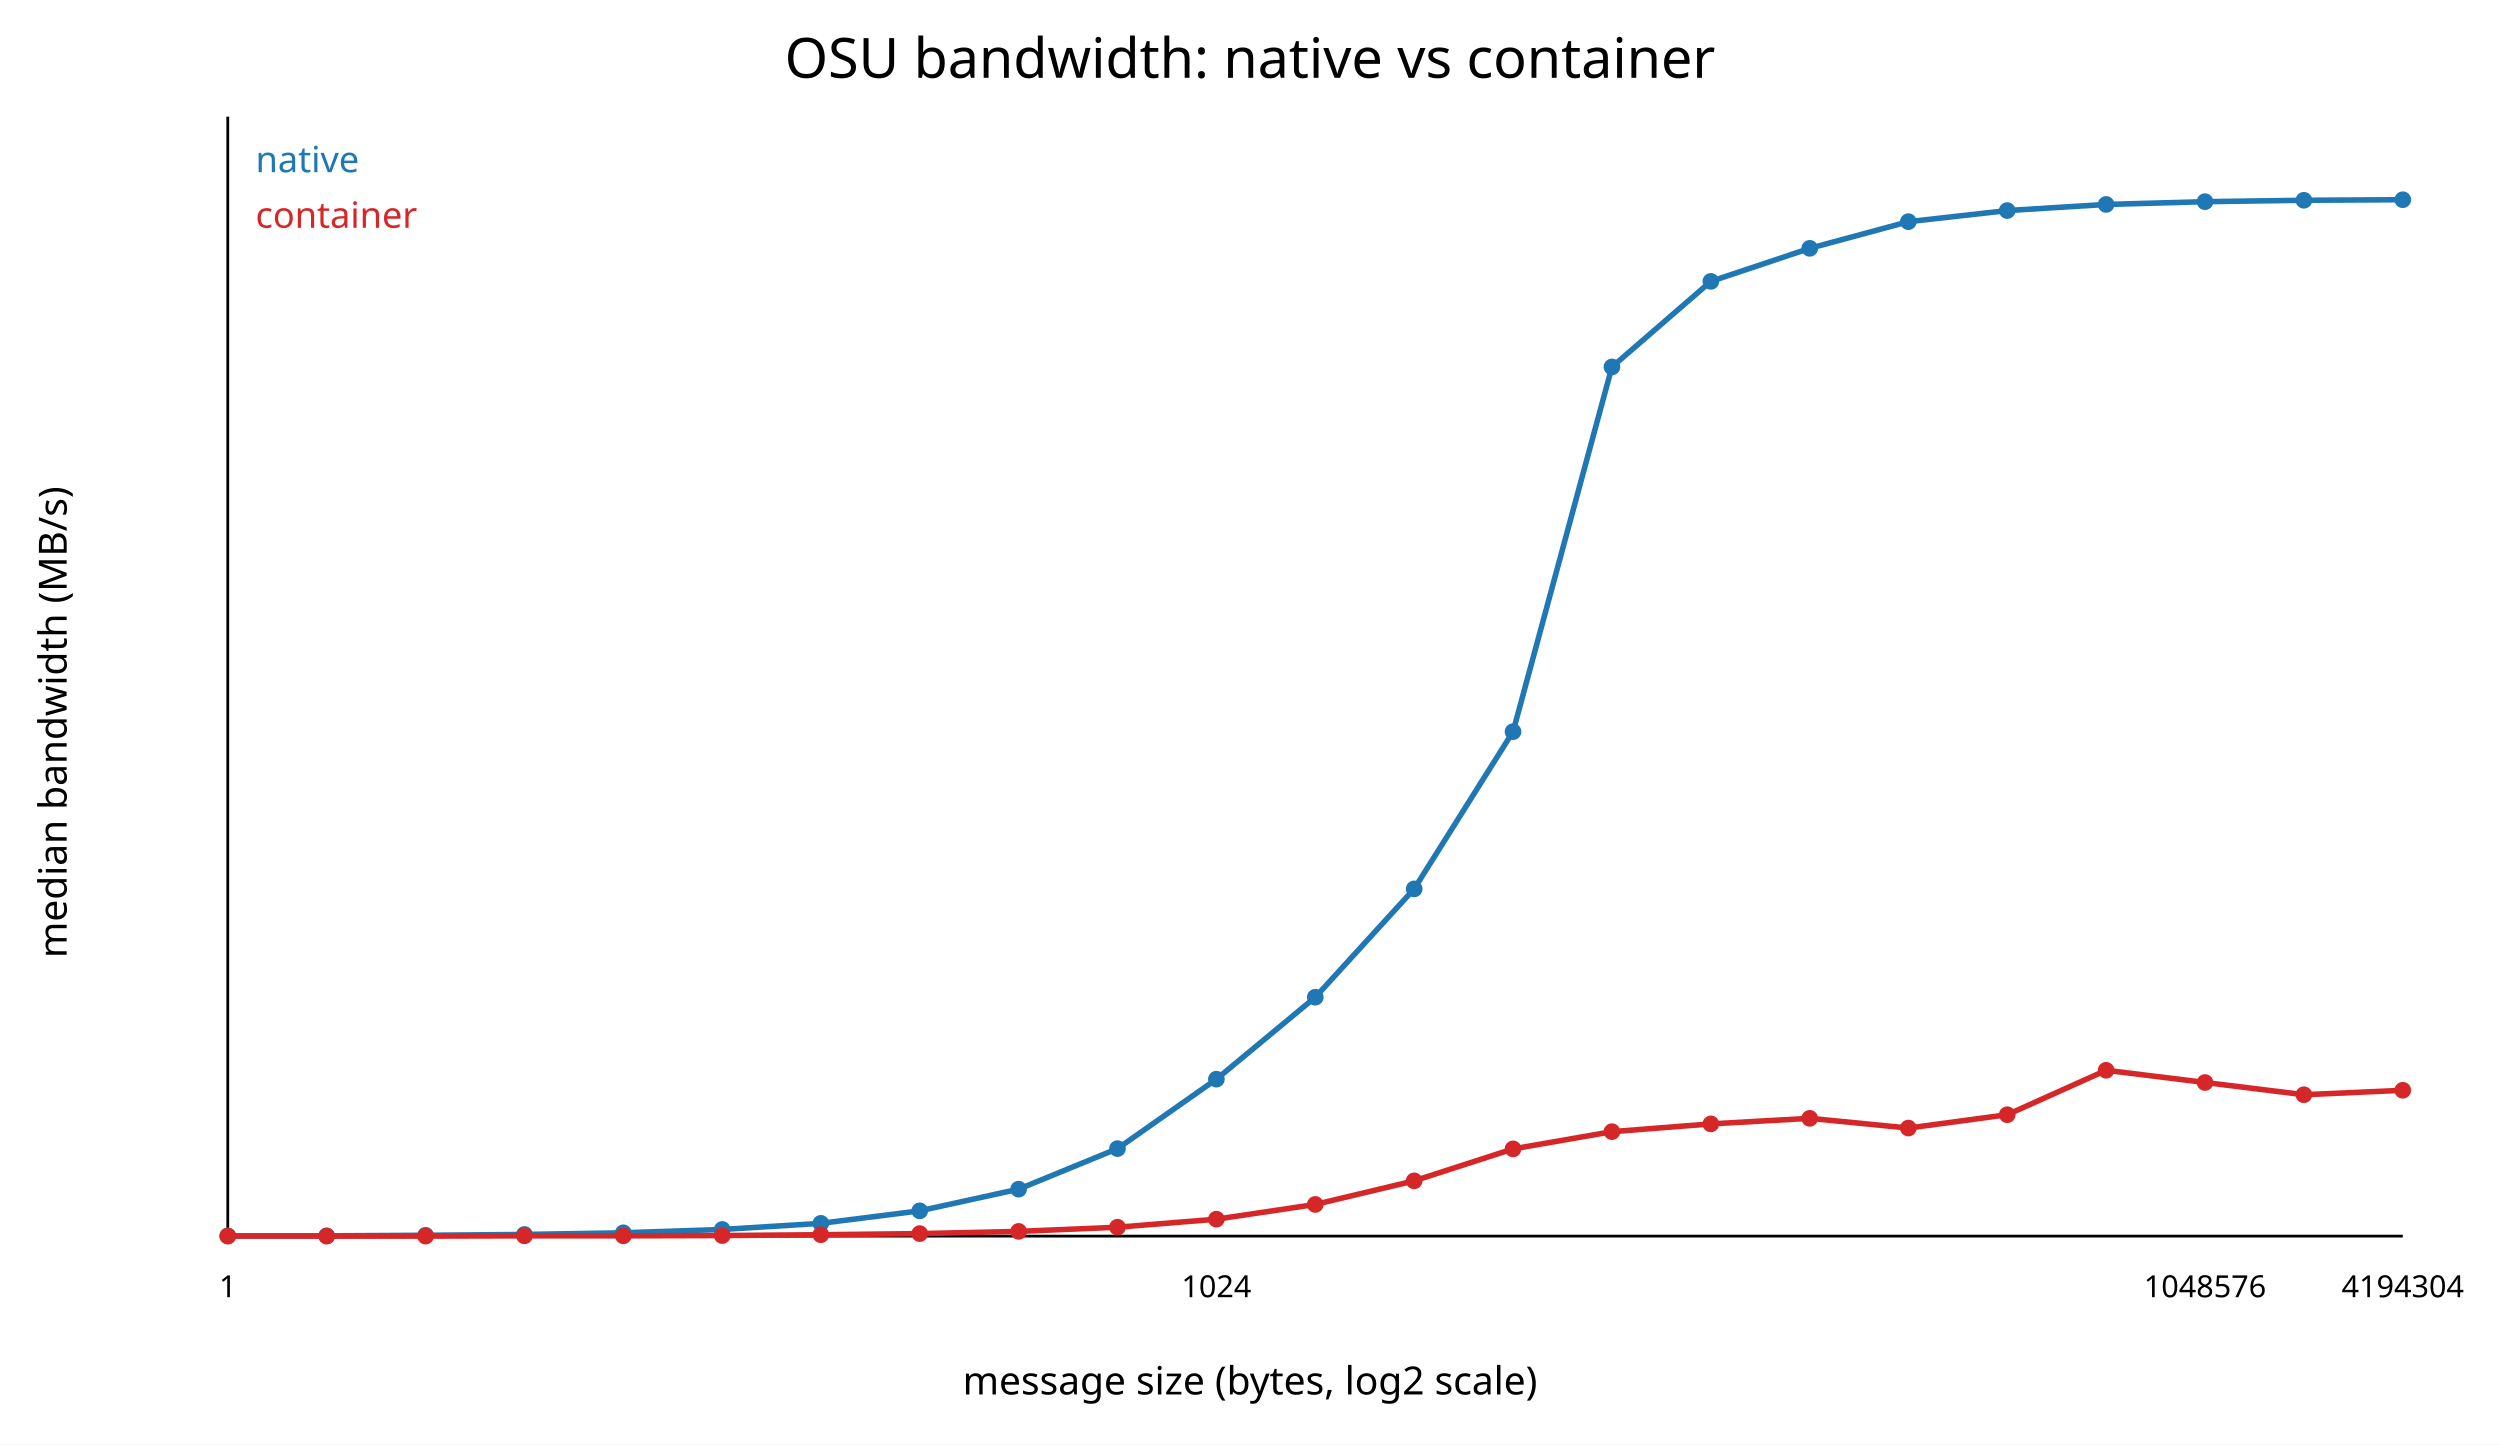
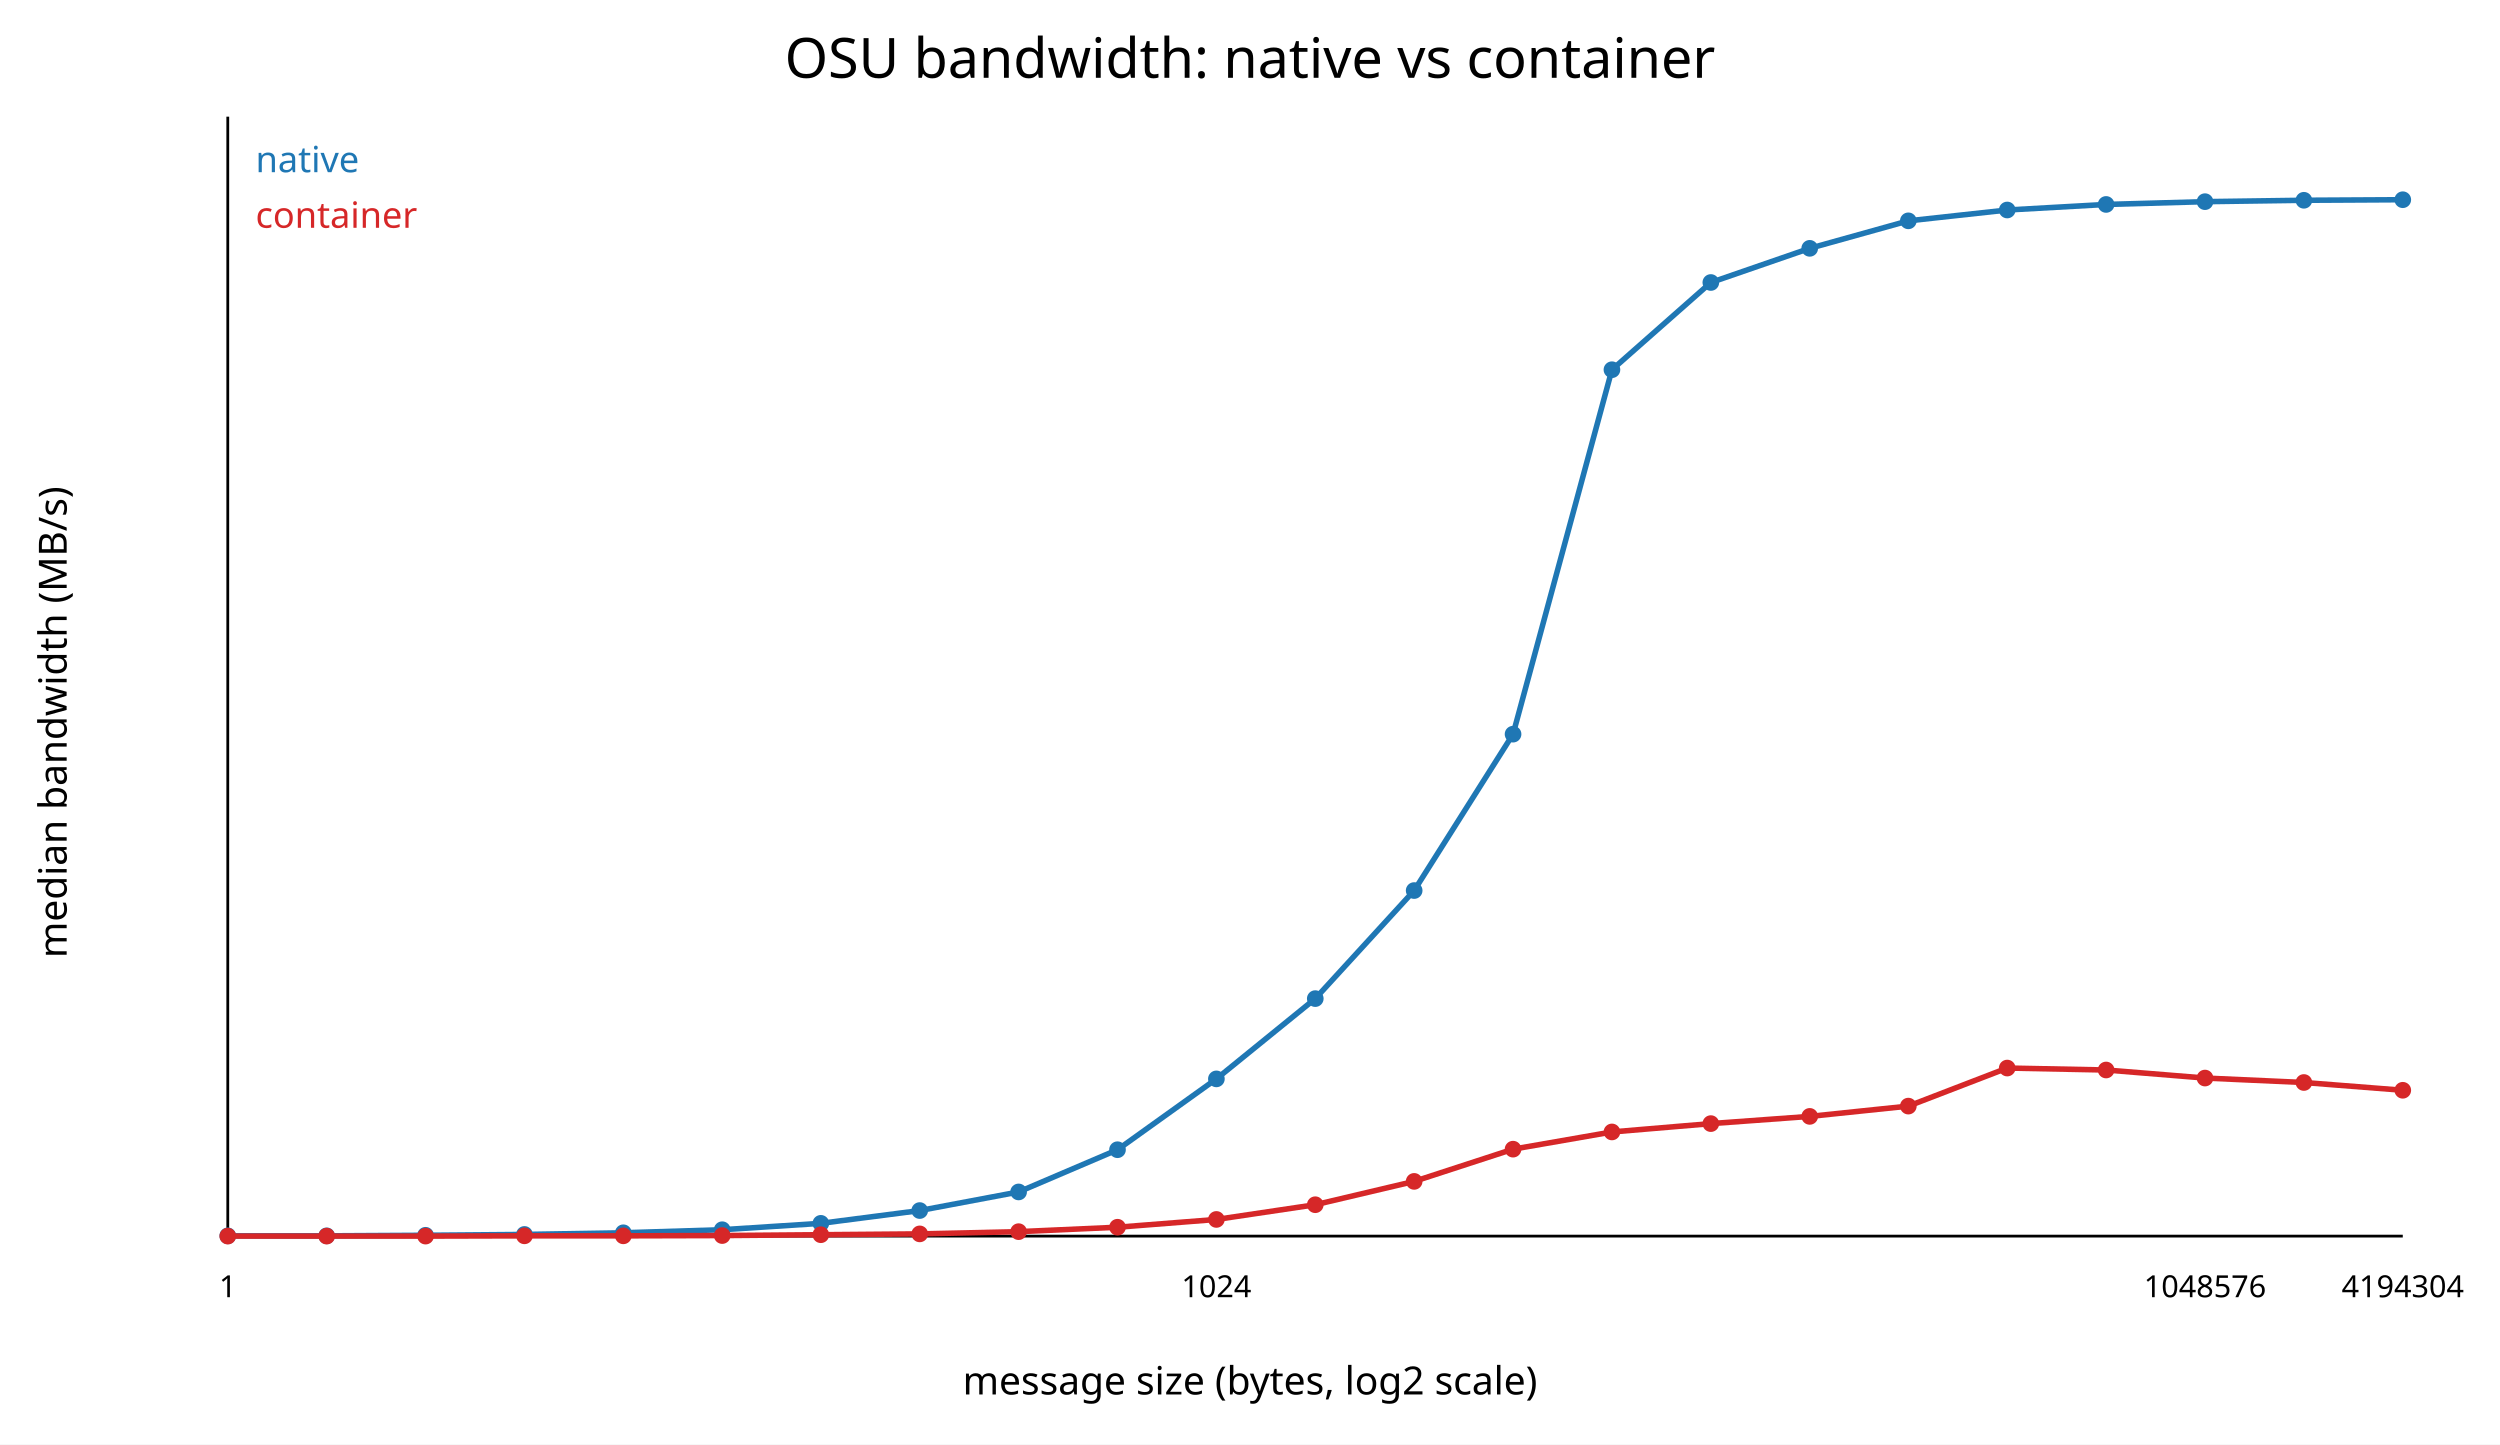
<svg xmlns="http://www.w3.org/2000/svg" width="900" height="520" viewBox="0 0 900 520">
  <rect width="100%" height="100%" fill="white" />
  <text x="450.0" y="28" text-anchor="middle" font-family="sans-serif" font-size="20">OSU bandwidth: native vs container</text>
  <line x1="82" y1="445" x2="865" y2="445" stroke="black" />
  <line x1="82" y1="42" x2="82" y2="445" stroke="black" />
  <text x="450.0" y="502" text-anchor="middle" font-family="sans-serif" font-size="14">message size (bytes, log2 scale)</text>
  <text transform="translate(24,260.0) rotate(-90)" text-anchor="middle" font-family="sans-serif" font-size="14">median bandwidth (MB/s)</text>
-   <polyline points="82.0,444.9 117.6,444.9 153.2,444.7 188.8,444.4 224.4,443.8 260.0,442.6 295.5,440.4 331.1,435.9 366.7,428.1 402.3,413.5 437.9,388.5 473.5,359.0 509.1,320.0 544.7,263.4 580.3,132.1 615.9,101.3 651.5,89.4 687.0,79.8 722.6,75.8 758.2,73.6 793.8,72.6 829.4,72.1 865.0,71.9" fill="none" stroke="#1f77b4" stroke-width="2" />
+   <polyline points="82.0,444.9 117.6,444.9 153.2,444.7 188.8,444.4 224.4,443.8 260.0,442.7 295.5,440.4 331.1,435.8 366.7,429.1 402.3,413.9 437.9,388.4 473.5,359.5 509.1,320.6 544.7,264.3 580.3,133.1 615.9,101.7 651.5,89.4 687.0,79.5 722.6,75.6 758.2,73.6 793.8,72.6 829.4,72.1 865.0,71.9" fill="none" stroke="#1f77b4" stroke-width="2" />
  <circle cx="82.0" cy="444.9" r="3" fill="#1f77b4" />
  <circle cx="117.6" cy="444.9" r="3" fill="#1f77b4" />
  <circle cx="153.2" cy="444.7" r="3" fill="#1f77b4" />
  <circle cx="188.8" cy="444.4" r="3" fill="#1f77b4" />
  <circle cx="224.4" cy="443.8" r="3" fill="#1f77b4" />
-   <circle cx="260.0" cy="442.6" r="3" fill="#1f77b4" />
+   <circle cx="260.0" cy="442.7" r="3" fill="#1f77b4" />
  <circle cx="295.5" cy="440.4" r="3" fill="#1f77b4" />
-   <circle cx="331.1" cy="435.9" r="3" fill="#1f77b4" />
-   <circle cx="366.7" cy="428.1" r="3" fill="#1f77b4" />
-   <circle cx="402.3" cy="413.5" r="3" fill="#1f77b4" />
-   <circle cx="437.9" cy="388.5" r="3" fill="#1f77b4" />
-   <circle cx="473.5" cy="359.0" r="3" fill="#1f77b4" />
-   <circle cx="509.1" cy="320.0" r="3" fill="#1f77b4" />
-   <circle cx="544.7" cy="263.4" r="3" fill="#1f77b4" />
-   <circle cx="580.3" cy="132.1" r="3" fill="#1f77b4" />
-   <circle cx="615.9" cy="101.3" r="3" fill="#1f77b4" />
+   <circle cx="331.1" cy="435.8" r="3" fill="#1f77b4" />
+   <circle cx="366.7" cy="429.1" r="3" fill="#1f77b4" />
+   <circle cx="402.3" cy="413.9" r="3" fill="#1f77b4" />
+   <circle cx="437.9" cy="388.4" r="3" fill="#1f77b4" />
+   <circle cx="473.5" cy="359.5" r="3" fill="#1f77b4" />
+   <circle cx="509.1" cy="320.6" r="3" fill="#1f77b4" />
+   <circle cx="544.7" cy="264.3" r="3" fill="#1f77b4" />
+   <circle cx="580.3" cy="133.1" r="3" fill="#1f77b4" />
+   <circle cx="615.9" cy="101.7" r="3" fill="#1f77b4" />
  <circle cx="651.5" cy="89.4" r="3" fill="#1f77b4" />
-   <circle cx="687.0" cy="79.8" r="3" fill="#1f77b4" />
-   <circle cx="722.6" cy="75.8" r="3" fill="#1f77b4" />
+   <circle cx="687.0" cy="79.5" r="3" fill="#1f77b4" />
+   <circle cx="722.6" cy="75.6" r="3" fill="#1f77b4" />
  <circle cx="758.2" cy="73.6" r="3" fill="#1f77b4" />
  <circle cx="793.8" cy="72.6" r="3" fill="#1f77b4" />
  <circle cx="829.4" cy="72.1" r="3" fill="#1f77b4" />
  <circle cx="865.0" cy="71.9" r="3" fill="#1f77b4" />
  <text x="92" y="62" font-family="sans-serif" font-size="13" fill="#1f77b4">native</text>
-   <polyline points="82.0,445.0 117.6,445.0 153.2,445.0 188.8,444.9 224.4,444.9 260.0,444.8 295.5,444.5 331.1,444.1 366.7,443.3 402.3,441.8 437.9,438.9 473.5,433.6 509.1,425.1 544.7,413.6 580.3,407.4 615.9,404.6 651.5,402.6 687.0,406.1 722.6,401.3 758.2,385.3 793.8,389.7 829.4,394.1 865.0,392.5" fill="none" stroke="#d62728" stroke-width="2" />
+   <polyline points="82.0,445.0 117.6,445.0 153.2,445.0 188.8,444.9 224.4,444.9 260.0,444.8 295.5,444.5 331.1,444.2 366.7,443.4 402.3,441.8 437.9,439.0 473.5,433.7 509.1,425.3 544.7,413.7 580.3,407.5 615.9,404.5 651.5,401.9 687.0,398.2 722.6,384.5 758.2,385.2 793.8,388.1 829.4,389.7 865.0,392.5" fill="none" stroke="#d62728" stroke-width="2" />
  <circle cx="82.0" cy="445.0" r="3" fill="#d62728" />
  <circle cx="117.6" cy="445.0" r="3" fill="#d62728" />
  <circle cx="153.2" cy="445.0" r="3" fill="#d62728" />
  <circle cx="188.8" cy="444.9" r="3" fill="#d62728" />
  <circle cx="224.4" cy="444.9" r="3" fill="#d62728" />
  <circle cx="260.0" cy="444.8" r="3" fill="#d62728" />
  <circle cx="295.5" cy="444.5" r="3" fill="#d62728" />
-   <circle cx="331.1" cy="444.1" r="3" fill="#d62728" />
-   <circle cx="366.7" cy="443.3" r="3" fill="#d62728" />
+   <circle cx="331.1" cy="444.2" r="3" fill="#d62728" />
+   <circle cx="366.7" cy="443.4" r="3" fill="#d62728" />
  <circle cx="402.3" cy="441.8" r="3" fill="#d62728" />
-   <circle cx="437.9" cy="438.9" r="3" fill="#d62728" />
-   <circle cx="473.5" cy="433.6" r="3" fill="#d62728" />
-   <circle cx="509.1" cy="425.1" r="3" fill="#d62728" />
-   <circle cx="544.7" cy="413.6" r="3" fill="#d62728" />
-   <circle cx="580.3" cy="407.4" r="3" fill="#d62728" />
-   <circle cx="615.9" cy="404.6" r="3" fill="#d62728" />
-   <circle cx="651.5" cy="402.6" r="3" fill="#d62728" />
-   <circle cx="687.0" cy="406.1" r="3" fill="#d62728" />
-   <circle cx="722.6" cy="401.3" r="3" fill="#d62728" />
-   <circle cx="758.2" cy="385.3" r="3" fill="#d62728" />
-   <circle cx="793.8" cy="389.7" r="3" fill="#d62728" />
-   <circle cx="829.4" cy="394.1" r="3" fill="#d62728" />
+   <circle cx="437.9" cy="439.0" r="3" fill="#d62728" />
+   <circle cx="473.5" cy="433.7" r="3" fill="#d62728" />
+   <circle cx="509.1" cy="425.3" r="3" fill="#d62728" />
+   <circle cx="544.7" cy="413.7" r="3" fill="#d62728" />
+   <circle cx="580.3" cy="407.5" r="3" fill="#d62728" />
+   <circle cx="615.9" cy="404.5" r="3" fill="#d62728" />
+   <circle cx="651.5" cy="401.9" r="3" fill="#d62728" />
+   <circle cx="687.0" cy="398.2" r="3" fill="#d62728" />
+   <circle cx="722.6" cy="384.5" r="3" fill="#d62728" />
+   <circle cx="758.2" cy="385.2" r="3" fill="#d62728" />
+   <circle cx="793.8" cy="388.1" r="3" fill="#d62728" />
+   <circle cx="829.4" cy="389.7" r="3" fill="#d62728" />
  <circle cx="865.0" cy="392.5" r="3" fill="#d62728" />
  <text x="92" y="82" font-family="sans-serif" font-size="13" fill="#d62728">container</text>
  <text x="82.0" y="467" text-anchor="middle" font-family="sans-serif" font-size="11">1</text>
  <text x="437.9" y="467" text-anchor="middle" font-family="sans-serif" font-size="11">1024</text>
  <text x="793.8" y="467" text-anchor="middle" font-family="sans-serif" font-size="11">1048576</text>
  <text x="865.0" y="467" text-anchor="middle" font-family="sans-serif" font-size="11">4194304</text>
</svg>
